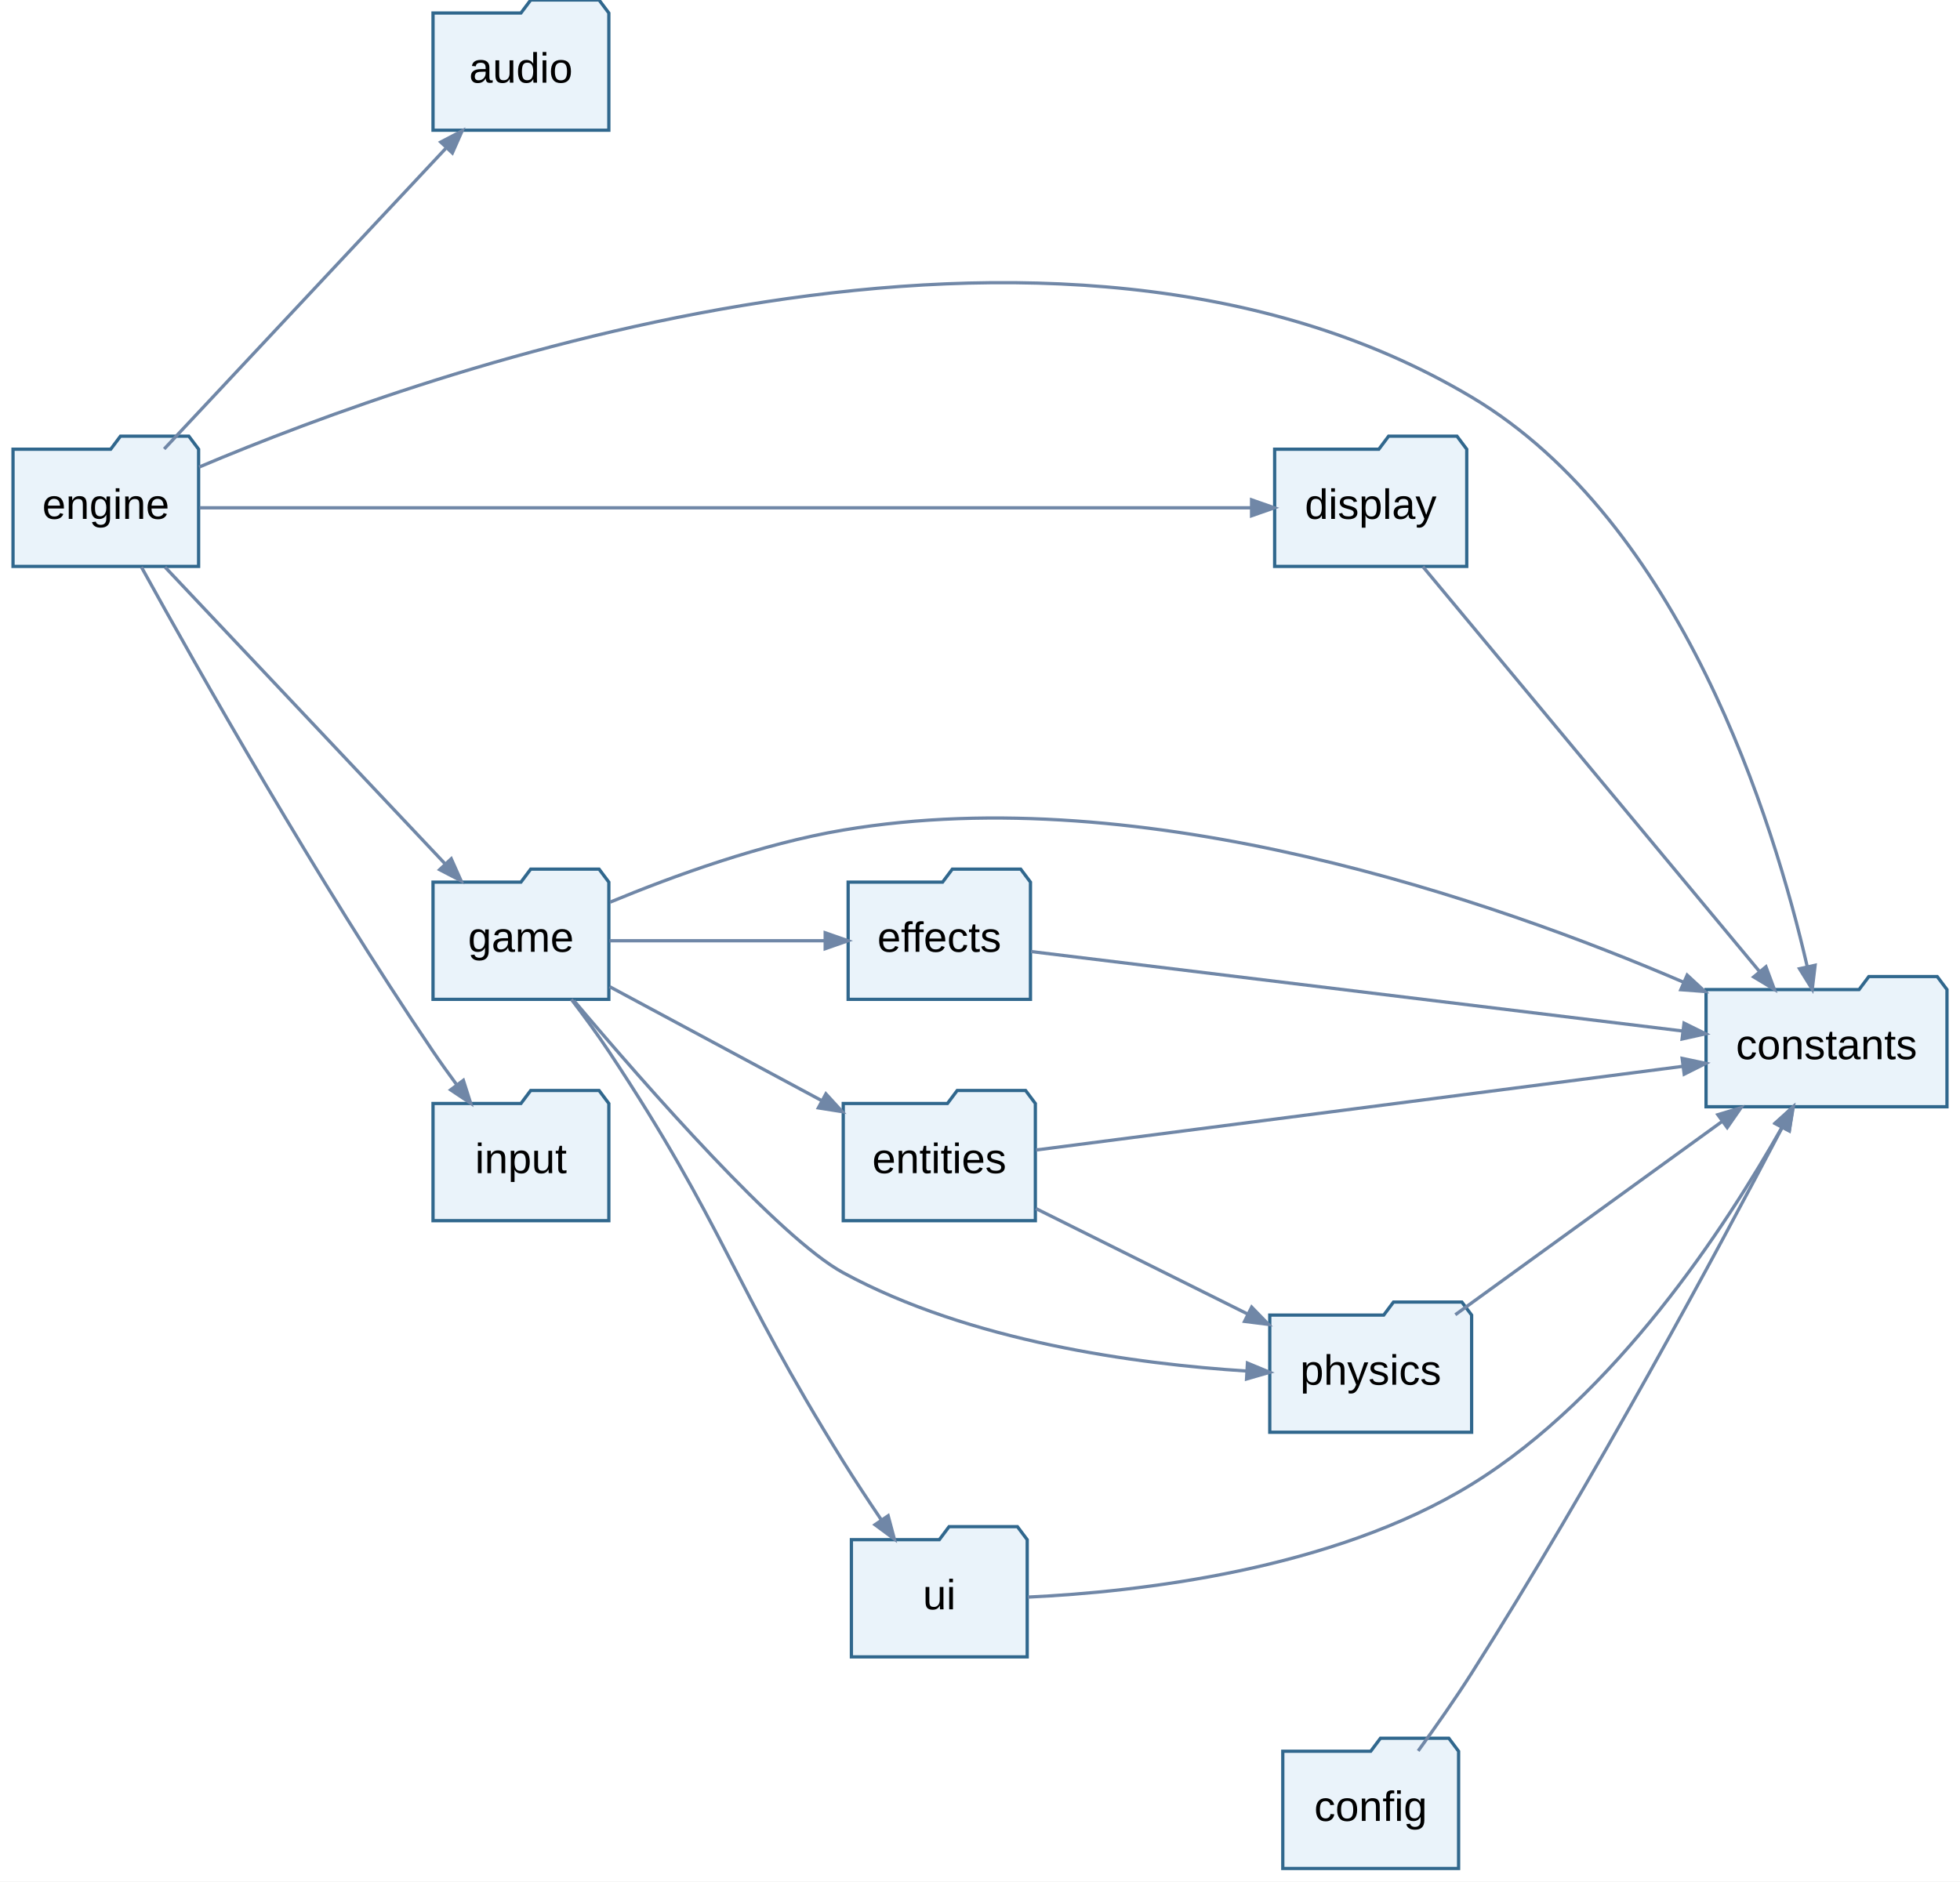
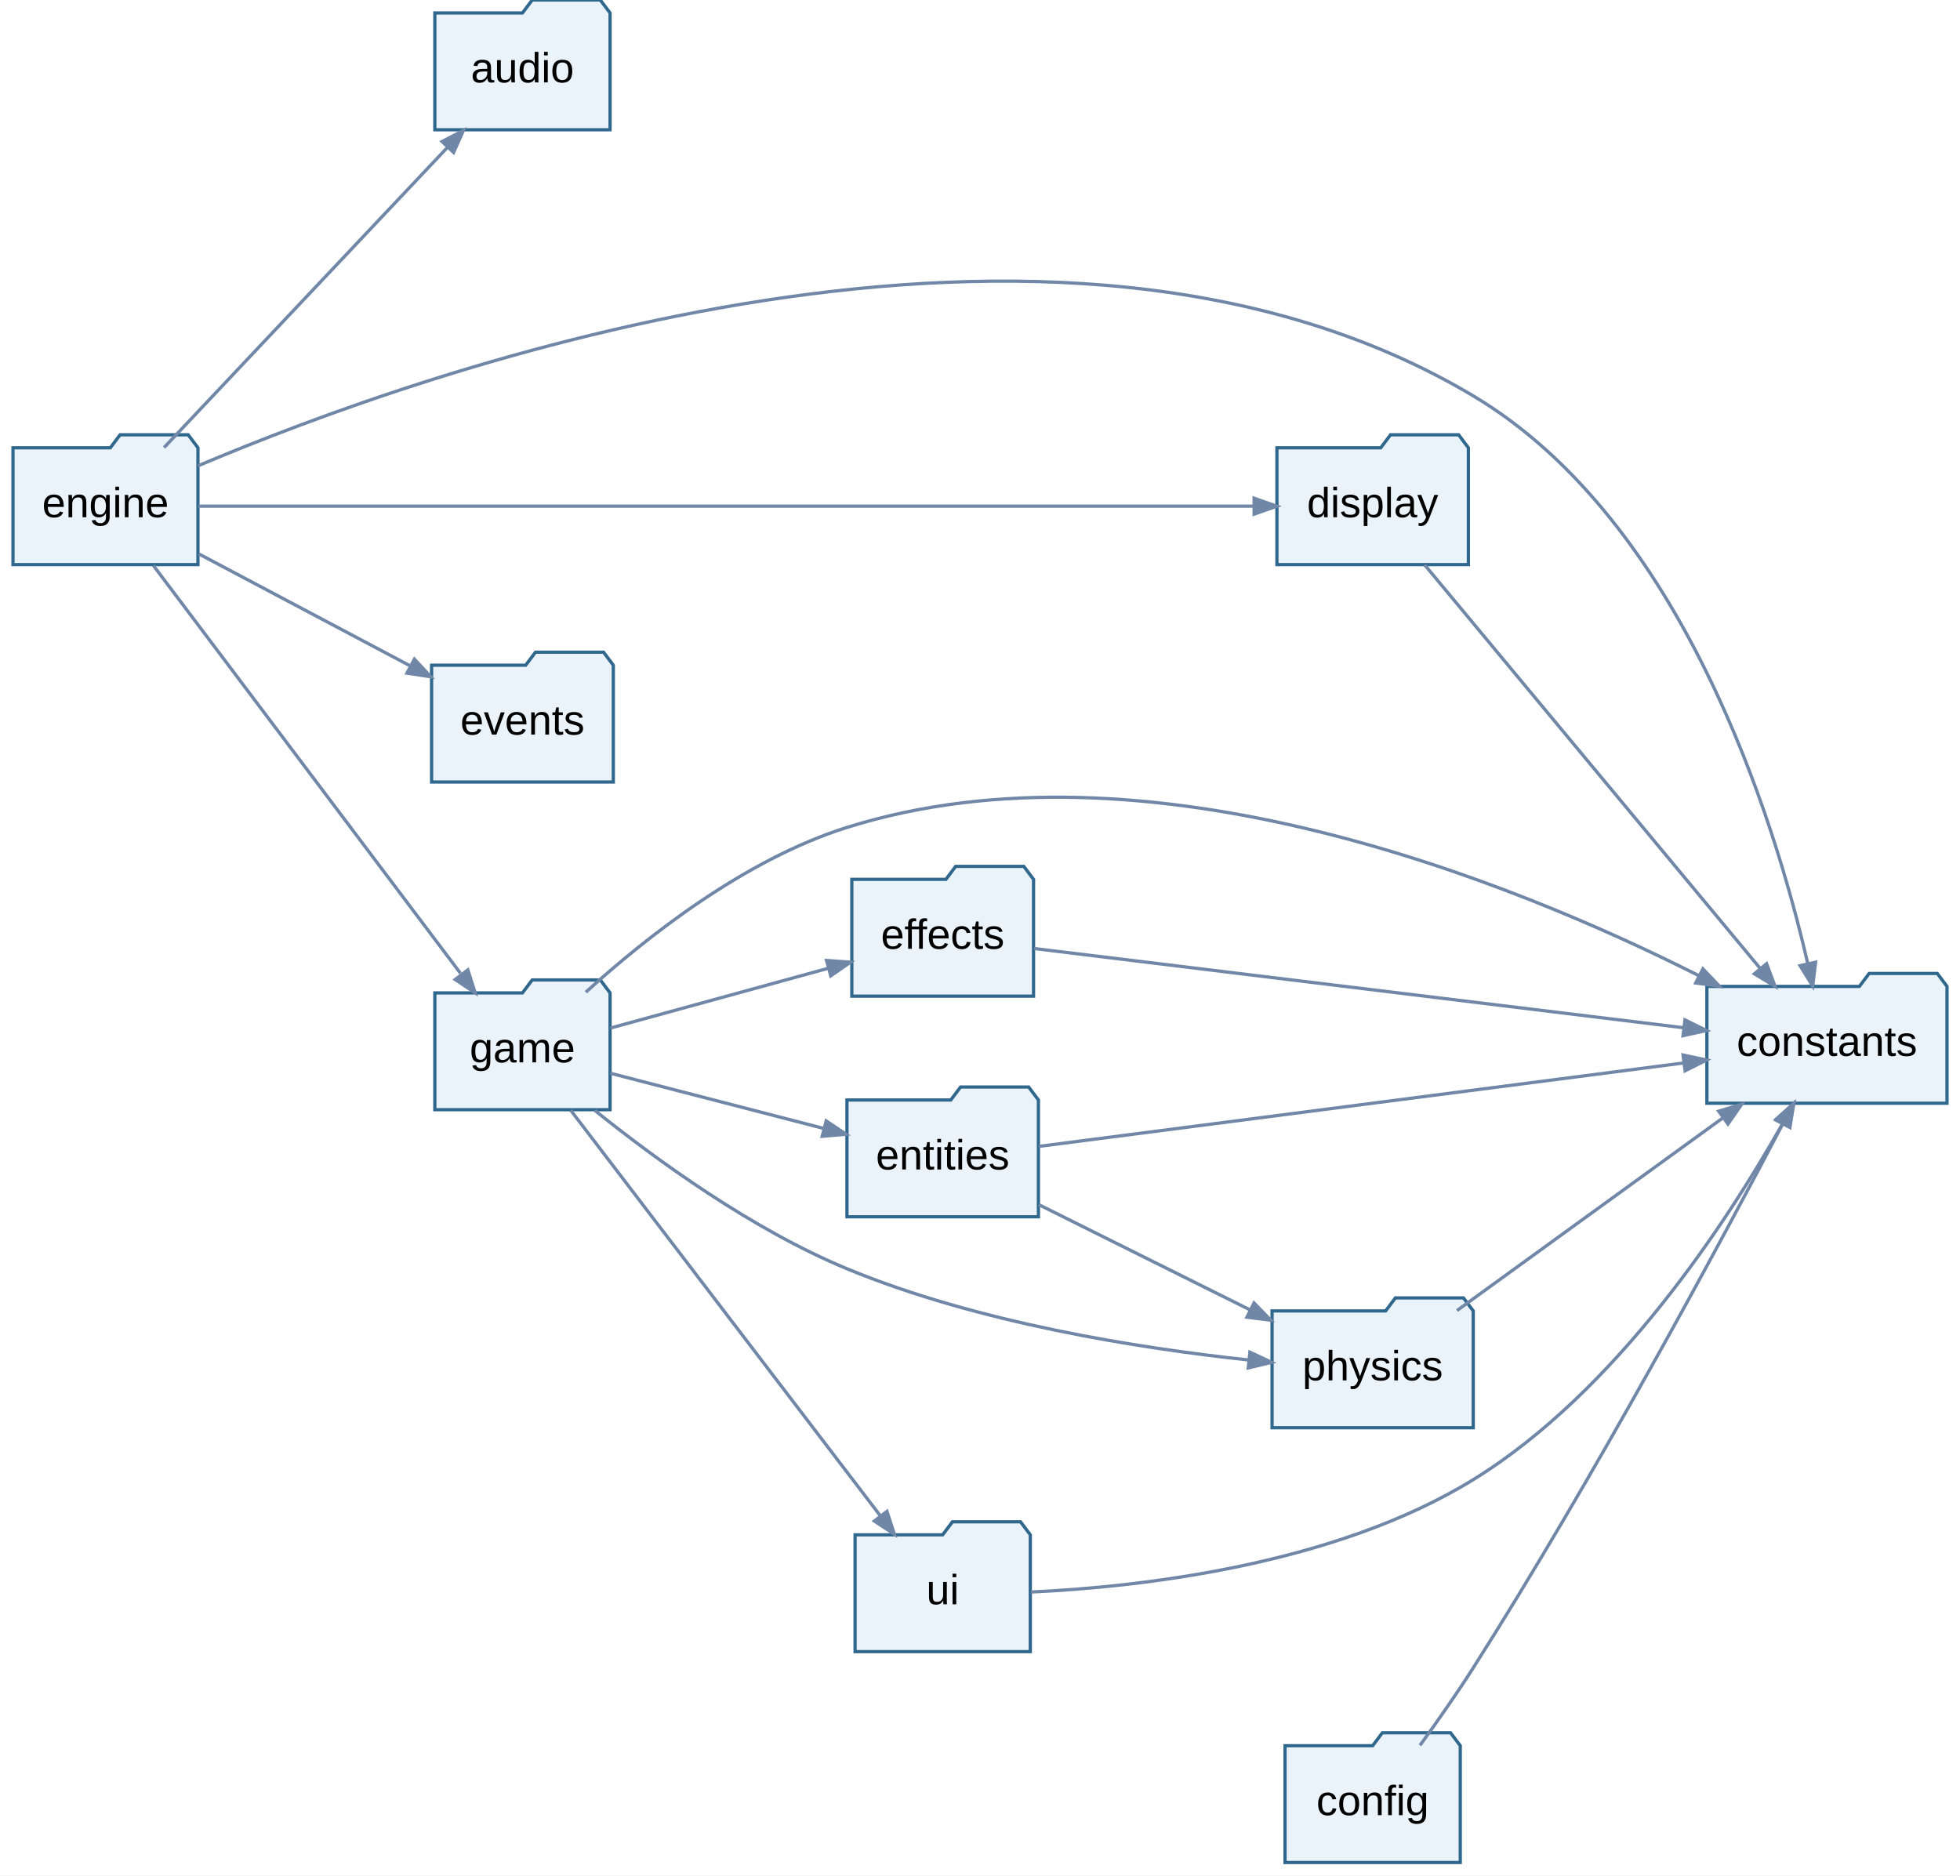
- <svg xmlns="http://www.w3.org/2000/svg" width="602pt" height="578pt" viewBox="0.00 0.00 602.00 578.00">
+ <svg xmlns="http://www.w3.org/2000/svg" width="604pt" height="578pt" viewBox="0.00 0.00 604.00 578.00">
  <g id="graph0" class="graph" transform="scale(1 1) rotate(0) translate(4 574)">
-     <polygon fill="white" stroke="transparent" points="-4,4 -4,-574 598,-574 598,4 -4,4" />
+     <polygon fill="white" stroke="transparent" points="-4,4 -4,-574 600,-574 600,4 -4,4" />
    <g id="node1" class="node">
-       <polygon fill="#eaf3fa" stroke="#30678d" points="183,-570 180,-574 159,-574 156,-570 129,-570 129,-534 183,-534 183,-570" />
-       <text text-anchor="middle" x="156" y="-548.6" font-family="Arial" font-size="13.00">audio</text>
+       <polygon fill="#eaf3fa" stroke="#30678d" points="184,-570 181,-574 160,-574 157,-570 130,-570 130,-534 184,-534 184,-570" />
+       <text text-anchor="middle" x="157" y="-548.6" font-family="Arial" font-size="13.00">audio</text>
    </g>
    <g id="node2" class="node">
-       <polygon fill="#eaf3fa" stroke="#30678d" points="444,-36 441,-40 420,-40 417,-36 390,-36 390,0 444,0 444,-36" />
-       <text text-anchor="middle" x="417" y="-14.6" font-family="Arial" font-size="13.00">config</text>
+       <polygon fill="#eaf3fa" stroke="#30678d" points="446,-36 443,-40 422,-40 419,-36 392,-36 392,0 446,0 446,-36" />
+       <text text-anchor="middle" x="419" y="-14.6" font-family="Arial" font-size="13.00">config</text>
    </g>
    <g id="node3" class="node">
-       <polygon fill="#eaf3fa" stroke="#30678d" points="594,-270 591,-274 570,-274 567,-270 520,-270 520,-234 594,-234 594,-270" />
-       <text text-anchor="middle" x="557" y="-248.6" font-family="Arial" font-size="13.00">constants</text>
+       <polygon fill="#eaf3fa" stroke="#30678d" points="596,-270 593,-274 572,-274 569,-270 522,-270 522,-234 596,-234 596,-270" />
+       <text text-anchor="middle" x="559" y="-248.6" font-family="Arial" font-size="13.00">constants</text>
    </g>
    <g id="edge1" class="edge">
-       <path fill="none" stroke="#7087a7" d="M431.58,-36.11C436.88,-43.41 442.9,-51.98 448,-60 485.19,-118.49 523.84,-190.38 543.26,-227.39" />
-       <polygon fill="#7087a7" stroke="#7087a7" points="541.24,-228.82 546.65,-233.89 545.58,-226.55 541.24,-228.82" />
+       <path fill="none" stroke="#7087a7" d="M433.58,-36.11C438.88,-43.41 444.9,-51.98 450,-60 487.19,-118.49 525.84,-190.38 545.26,-227.39" />
+       <polygon fill="#7087a7" stroke="#7087a7" points="543.24,-228.82 548.65,-233.89 547.58,-226.55 543.24,-228.82" />
    </g>
    <g id="node4" class="node">
-       <polygon fill="#eaf3fa" stroke="#30678d" points="446.5,-436 443.5,-440 422.5,-440 419.5,-436 387.5,-436 387.5,-400 446.5,-400 446.5,-436" />
-       <text text-anchor="middle" x="417" y="-414.6" font-family="Arial" font-size="13.00">display</text>
+       <polygon fill="#eaf3fa" stroke="#30678d" points="448.5,-436 445.5,-440 424.5,-440 421.5,-436 389.5,-436 389.5,-400 448.5,-400 448.5,-436" />
+       <text text-anchor="middle" x="419" y="-414.6" font-family="Arial" font-size="13.00">display</text>
    </g>
    <g id="edge2" class="edge">
-       <path fill="none" stroke="#7087a7" d="M433.03,-399.92C458.12,-369.73 508.54,-309.09 536.39,-275.59" />
-       <polygon fill="#7087a7" stroke="#7087a7" points="538.4,-277.01 540.99,-270.06 534.63,-273.88 538.4,-277.01" />
+       <path fill="none" stroke="#7087a7" d="M435.03,-399.92C460.12,-369.73 510.54,-309.09 538.39,-275.59" />
+       <polygon fill="#7087a7" stroke="#7087a7" points="540.4,-277.01 542.99,-270.06 536.63,-273.88 540.4,-277.01" />
    </g>
    <g id="node5" class="node">
-       <polygon fill="#eaf3fa" stroke="#30678d" points="312.5,-303 309.5,-307 288.5,-307 285.5,-303 256.5,-303 256.5,-267 312.5,-267 312.5,-303" />
-       <text text-anchor="middle" x="284.5" y="-281.6" font-family="Arial" font-size="13.00">effects</text>
+       <polygon fill="#eaf3fa" stroke="#30678d" points="314.5,-303 311.5,-307 290.5,-307 287.5,-303 258.5,-303 258.5,-267 314.5,-267 314.5,-303" />
+       <text text-anchor="middle" x="286.5" y="-281.6" font-family="Arial" font-size="13.00">effects</text>
    </g>
    <g id="edge3" class="edge">
-       <path fill="none" stroke="#7087a7" d="M312.68,-281.68C359.7,-275.95 456.6,-264.13 512.9,-257.26" />
-       <polygon fill="#7087a7" stroke="#7087a7" points="513.24,-259.69 519.89,-256.41 512.64,-254.82 513.24,-259.69" />
+       <path fill="none" stroke="#7087a7" d="M314.68,-281.68C361.7,-275.95 458.6,-264.13 514.9,-257.26" />
+       <polygon fill="#7087a7" stroke="#7087a7" points="515.24,-259.69 521.89,-256.41 514.64,-254.82 515.24,-259.69" />
    </g>
    <g id="node6" class="node">
      <polygon fill="#eaf3fa" stroke="#30678d" points="57,-436 54,-440 33,-440 30,-436 0,-436 0,-400 57,-400 57,-436" />
      <text text-anchor="middle" x="28.5" y="-414.6" font-family="Arial" font-size="13.00">engine</text>
    </g>
    <g id="edge4" class="edge">
-       <path fill="none" stroke="#7087a7" d="M46.43,-436.07C68.79,-459.95 108.22,-502.05 132.91,-528.41" />
-       <polygon fill="#7087a7" stroke="#7087a7" points="131.37,-530.35 137.94,-533.79 134.94,-527 131.37,-530.35" />
+       <path fill="none" stroke="#7087a7" d="M46.56,-436.07C69.1,-459.95 108.85,-502.05 133.73,-528.41" />
+       <polygon fill="#7087a7" stroke="#7087a7" points="132.22,-530.38 138.81,-533.79 135.78,-527.01 132.22,-530.38" />
    </g>
    <g id="edge5" class="edge">
-       <path fill="none" stroke="#7087a7" d="M57.17,-430.52C128.04,-460.53 319.5,-528.65 448,-452 512.53,-413.51 540.81,-321.64 551.07,-277.09" />
-       <polygon fill="#7087a7" stroke="#7087a7" points="553.5,-277.47 552.62,-270.1 548.71,-276.4 553.5,-277.47" />
+       <path fill="none" stroke="#7087a7" d="M57.04,-430.45C128.04,-460.51 320.74,-529.1 450,-452 514.53,-413.51 542.81,-321.64 553.07,-277.09" />
+       <polygon fill="#7087a7" stroke="#7087a7" points="555.5,-277.47 554.62,-270.1 550.71,-276.4 555.5,-277.47" />
    </g>
    <g id="edge6" class="edge">
-       <path fill="none" stroke="#7087a7" d="M57.3,-418C126.04,-418 304,-418 380.35,-418" />
-       <polygon fill="#7087a7" stroke="#7087a7" points="380.41,-420.45 387.41,-418 380.41,-415.55 380.41,-420.45" />
+       <path fill="none" stroke="#7087a7" d="M57.13,-418C126.07,-418 305.62,-418 382.37,-418" />
+       <polygon fill="#7087a7" stroke="#7087a7" points="382.47,-420.45 389.47,-418 382.47,-415.55 382.47,-420.45" />
    </g>
    <g id="node8" class="node">
-       <polygon fill="#eaf3fa" stroke="#30678d" points="183,-303 180,-307 159,-307 156,-303 129,-303 129,-267 183,-267 183,-303" />
-       <text text-anchor="middle" x="156" y="-281.6" font-family="Arial" font-size="13.00">game</text>
+       <polygon fill="#eaf3fa" stroke="#30678d" points="185,-369 182,-373 161,-373 158,-369 129,-369 129,-333 185,-333 185,-369" />
+       <text text-anchor="middle" x="157" y="-347.6" font-family="Arial" font-size="13.00">events</text>
    </g>
    <g id="edge7" class="edge">
-       <path fill="none" stroke="#7087a7" d="M46.69,-399.79C69,-376.14 107.98,-334.82 132.6,-308.74" />
-       <polygon fill="#7087a7" stroke="#7087a7" points="134.6,-310.19 137.62,-303.42 131.03,-306.83 134.6,-310.19" />
+       <path fill="none" stroke="#7087a7" d="M57.26,-403.3C76.42,-393.15 102.01,-379.59 122.34,-368.83" />
+       <polygon fill="#7087a7" stroke="#7087a7" points="123.7,-370.88 128.74,-365.44 121.41,-366.55 123.7,-370.88" />
    </g>
    <g id="node9" class="node">
-       <polygon fill="#eaf3fa" stroke="#30678d" points="183,-235 180,-239 159,-239 156,-235 129,-235 129,-199 183,-199 183,-235" />
-       <text text-anchor="middle" x="156" y="-213.6" font-family="Arial" font-size="13.00">input</text>
+       <polygon fill="#eaf3fa" stroke="#30678d" points="184,-268 181,-272 160,-272 157,-268 130,-268 130,-232 184,-232 184,-268" />
+       <text text-anchor="middle" x="157" y="-246.6" font-family="Arial" font-size="13.00">game</text>
    </g>
    <g id="edge8" class="edge">
-       <path fill="none" stroke="#7087a7" d="M39.44,-399.78C56.64,-368.63 93.53,-303.4 129,-251 131.24,-247.69 133.68,-244.28 136.15,-240.94" />
-       <polygon fill="#7087a7" stroke="#7087a7" points="138.32,-242.13 140.57,-235.07 134.4,-239.19 138.32,-242.13" />
+       <path fill="none" stroke="#7087a7" d="M43.28,-399.7C66.25,-369.2 112.35,-307.97 137.91,-274.03" />
+       <polygon fill="#7087a7" stroke="#7087a7" points="140.18,-275.09 142.43,-268.02 136.26,-272.14 140.18,-275.09" />
    </g>
    <g id="node7" class="node">
-       <polygon fill="#eaf3fa" stroke="#30678d" points="314,-235 311,-239 290,-239 287,-235 255,-235 255,-199 314,-199 314,-235" />
-       <text text-anchor="middle" x="284.5" y="-213.6" font-family="Arial" font-size="13.00">entities</text>
+       <polygon fill="#eaf3fa" stroke="#30678d" points="316,-235 313,-239 292,-239 289,-235 257,-235 257,-199 316,-199 316,-235" />
+       <text text-anchor="middle" x="286.5" y="-213.6" font-family="Arial" font-size="13.00">entities</text>
    </g>
    <g id="edge9" class="edge">
-       <path fill="none" stroke="#7087a7" d="M314.19,-220.71C361.69,-226.86 456.93,-239.18 512.66,-246.39" />
-       <polygon fill="#7087a7" stroke="#7087a7" points="512.66,-248.86 519.92,-247.33 513.29,-244 512.66,-248.86" />
+       <path fill="none" stroke="#7087a7" d="M316.19,-220.71C363.69,-226.86 458.93,-239.18 514.66,-246.39" />
+       <polygon fill="#7087a7" stroke="#7087a7" points="514.66,-248.86 521.92,-247.33 515.29,-244 514.66,-248.86" />
    </g>
    <g id="node10" class="node">
-       <polygon fill="#eaf3fa" stroke="#30678d" points="448,-170 445,-174 424,-174 421,-170 386,-170 386,-134 448,-134 448,-170" />
-       <text text-anchor="middle" x="417" y="-148.6" font-family="Arial" font-size="13.00">physics</text>
+       <polygon fill="#eaf3fa" stroke="#30678d" points="450,-170 447,-174 426,-174 423,-170 388,-170 388,-134 450,-134 450,-170" />
+       <text text-anchor="middle" x="419" y="-148.6" font-family="Arial" font-size="13.00">physics</text>
    </g>
    <g id="edge10" class="edge">
-       <path fill="none" stroke="#7087a7" d="M314.14,-202.74C333.23,-193.23 358.51,-180.64 379.1,-170.38" />
-       <polygon fill="#7087a7" stroke="#7087a7" points="380.44,-172.45 385.61,-167.14 378.25,-168.06 380.44,-172.45" />
+       <path fill="none" stroke="#7087a7" d="M316.14,-202.74C335.23,-193.23 360.51,-180.64 381.1,-170.38" />
+       <polygon fill="#7087a7" stroke="#7087a7" points="382.44,-172.45 387.61,-167.14 380.25,-168.06 382.44,-172.45" />
    </g>
    <g id="edge11" class="edge">
-       <path fill="none" stroke="#7087a7" d="M183.4,-296.86C202.77,-304.89 229.96,-314.78 255,-319 347.77,-334.64 455.01,-297.24 513.14,-272.24" />
-       <polygon fill="#7087a7" stroke="#7087a7" points="514.2,-274.45 519.64,-269.41 512.24,-269.96 514.2,-274.45" />
+       <path fill="none" stroke="#7087a7" d="M176.53,-268.23C195.11,-285.12 225.42,-309.08 257,-319 349.46,-348.04 461.66,-302.51 519.46,-273.35" />
+       <polygon fill="#7087a7" stroke="#7087a7" points="520.78,-275.42 525.89,-270.05 518.55,-271.06 520.78,-275.42" />
    </g>
    <g id="edge12" class="edge">
-       <path fill="none" stroke="#7087a7" d="M183.21,-285C202.37,-285 228.54,-285 249.34,-285" />
-       <polygon fill="#7087a7" stroke="#7087a7" points="249.45,-287.45 256.45,-285 249.45,-282.55 249.45,-287.45" />
+       <path fill="none" stroke="#7087a7" d="M184.11,-257.17C203.48,-262.49 230.09,-269.79 251.18,-275.58" />
+       <polygon fill="#7087a7" stroke="#7087a7" points="250.71,-277.99 258.1,-277.48 252,-273.26 250.71,-277.99" />
    </g>
    <g id="edge13" class="edge">
-       <path fill="none" stroke="#7087a7" d="M183.21,-270.91C202.1,-260.76 227.79,-246.95 248.44,-235.85" />
-       <polygon fill="#7087a7" stroke="#7087a7" points="249.67,-237.97 254.68,-232.49 247.35,-233.65 249.67,-237.97" />
+       <path fill="none" stroke="#7087a7" d="M184.11,-243.24C203.09,-238.33 229.01,-231.62 249.89,-226.22" />
+       <polygon fill="#7087a7" stroke="#7087a7" points="250.6,-228.56 256.76,-224.44 249.37,-223.82 250.6,-228.56" />
    </g>
    <g id="edge14" class="edge">
-       <path fill="none" stroke="#7087a7" d="M172.28,-266.6C194.57,-240.21 235.47,-193.61 255,-183 293.88,-161.87 344.9,-154.97 378.99,-152.81" />
-       <polygon fill="#7087a7" stroke="#7087a7" points="379.14,-155.26 385.99,-152.42 378.87,-150.37 379.14,-155.26" />
+       <path fill="none" stroke="#7087a7" d="M179.31,-231.79C198.42,-216.43 227.85,-195.07 257,-183 297.34,-166.29 347.15,-158.48 380.59,-154.9" />
+       <polygon fill="#7087a7" stroke="#7087a7" points="381.17,-157.3 387.88,-154.15 380.67,-152.43 381.17,-157.3" />
    </g>
    <g id="node11" class="node">
-       <polygon fill="#eaf3fa" stroke="#30678d" points="311.5,-101 308.5,-105 287.5,-105 284.5,-101 257.5,-101 257.5,-65 311.5,-65 311.5,-101" />
-       <text text-anchor="middle" x="284.5" y="-79.6" font-family="Arial" font-size="13.00">ui</text>
+       <polygon fill="#eaf3fa" stroke="#30678d" points="313.5,-101 310.5,-105 289.5,-105 286.5,-101 259.5,-101 259.5,-65 313.5,-65 313.5,-101" />
+       <text text-anchor="middle" x="286.5" y="-79.6" font-family="Arial" font-size="13.00">ui</text>
    </g>
    <g id="edge15" class="edge">
-       <path fill="none" stroke="#7087a7" d="M171.49,-266.98C175.37,-261.91 179.47,-256.32 183,-251 218.67,-197.26 220.87,-179.73 255,-125 258.63,-119.18 262.69,-113.02 266.58,-107.26" />
-       <polygon fill="#7087a7" stroke="#7087a7" points="268.79,-108.36 270.7,-101.2 264.74,-105.6 268.79,-108.36" />
+       <path fill="none" stroke="#7087a7" d="M171.89,-231.81C195.07,-201.44 241.65,-140.44 267.38,-106.73" />
+       <polygon fill="#7087a7" stroke="#7087a7" points="269.33,-108.22 271.63,-101.17 265.43,-105.24 269.33,-108.22" />
    </g>
    <g id="edge16" class="edge">
-       <path fill="none" stroke="#7087a7" d="M442.99,-170.11C466,-186.78 500.22,-211.58 524.97,-229.51" />
-       <polygon fill="#7087a7" stroke="#7087a7" points="523.62,-231.56 530.73,-233.69 526.5,-227.6 523.62,-231.56" />
+       <path fill="none" stroke="#7087a7" d="M444.99,-170.11C468,-186.78 502.22,-211.58 526.97,-229.51" />
+       <polygon fill="#7087a7" stroke="#7087a7" points="525.62,-231.56 532.73,-233.69 528.5,-227.6 525.62,-231.56" />
    </g>
    <g id="edge17" class="edge">
-       <path fill="none" stroke="#7087a7" d="M311.68,-83.36C345.54,-84.95 405.25,-91.66 448,-118 492.17,-145.22 526.11,-197.17 543.37,-227.77" />
-       <polygon fill="#7087a7" stroke="#7087a7" points="541.27,-229.03 546.8,-233.96 545.56,-226.65 541.27,-229.03" />
+       <path fill="none" stroke="#7087a7" d="M313.68,-83.36C347.54,-84.95 407.25,-91.66 450,-118 494.17,-145.22 528.11,-197.17 545.37,-227.77" />
+       <polygon fill="#7087a7" stroke="#7087a7" points="543.27,-229.03 548.8,-233.96 547.56,-226.65 543.27,-229.03" />
    </g>
  </g>
</svg>
